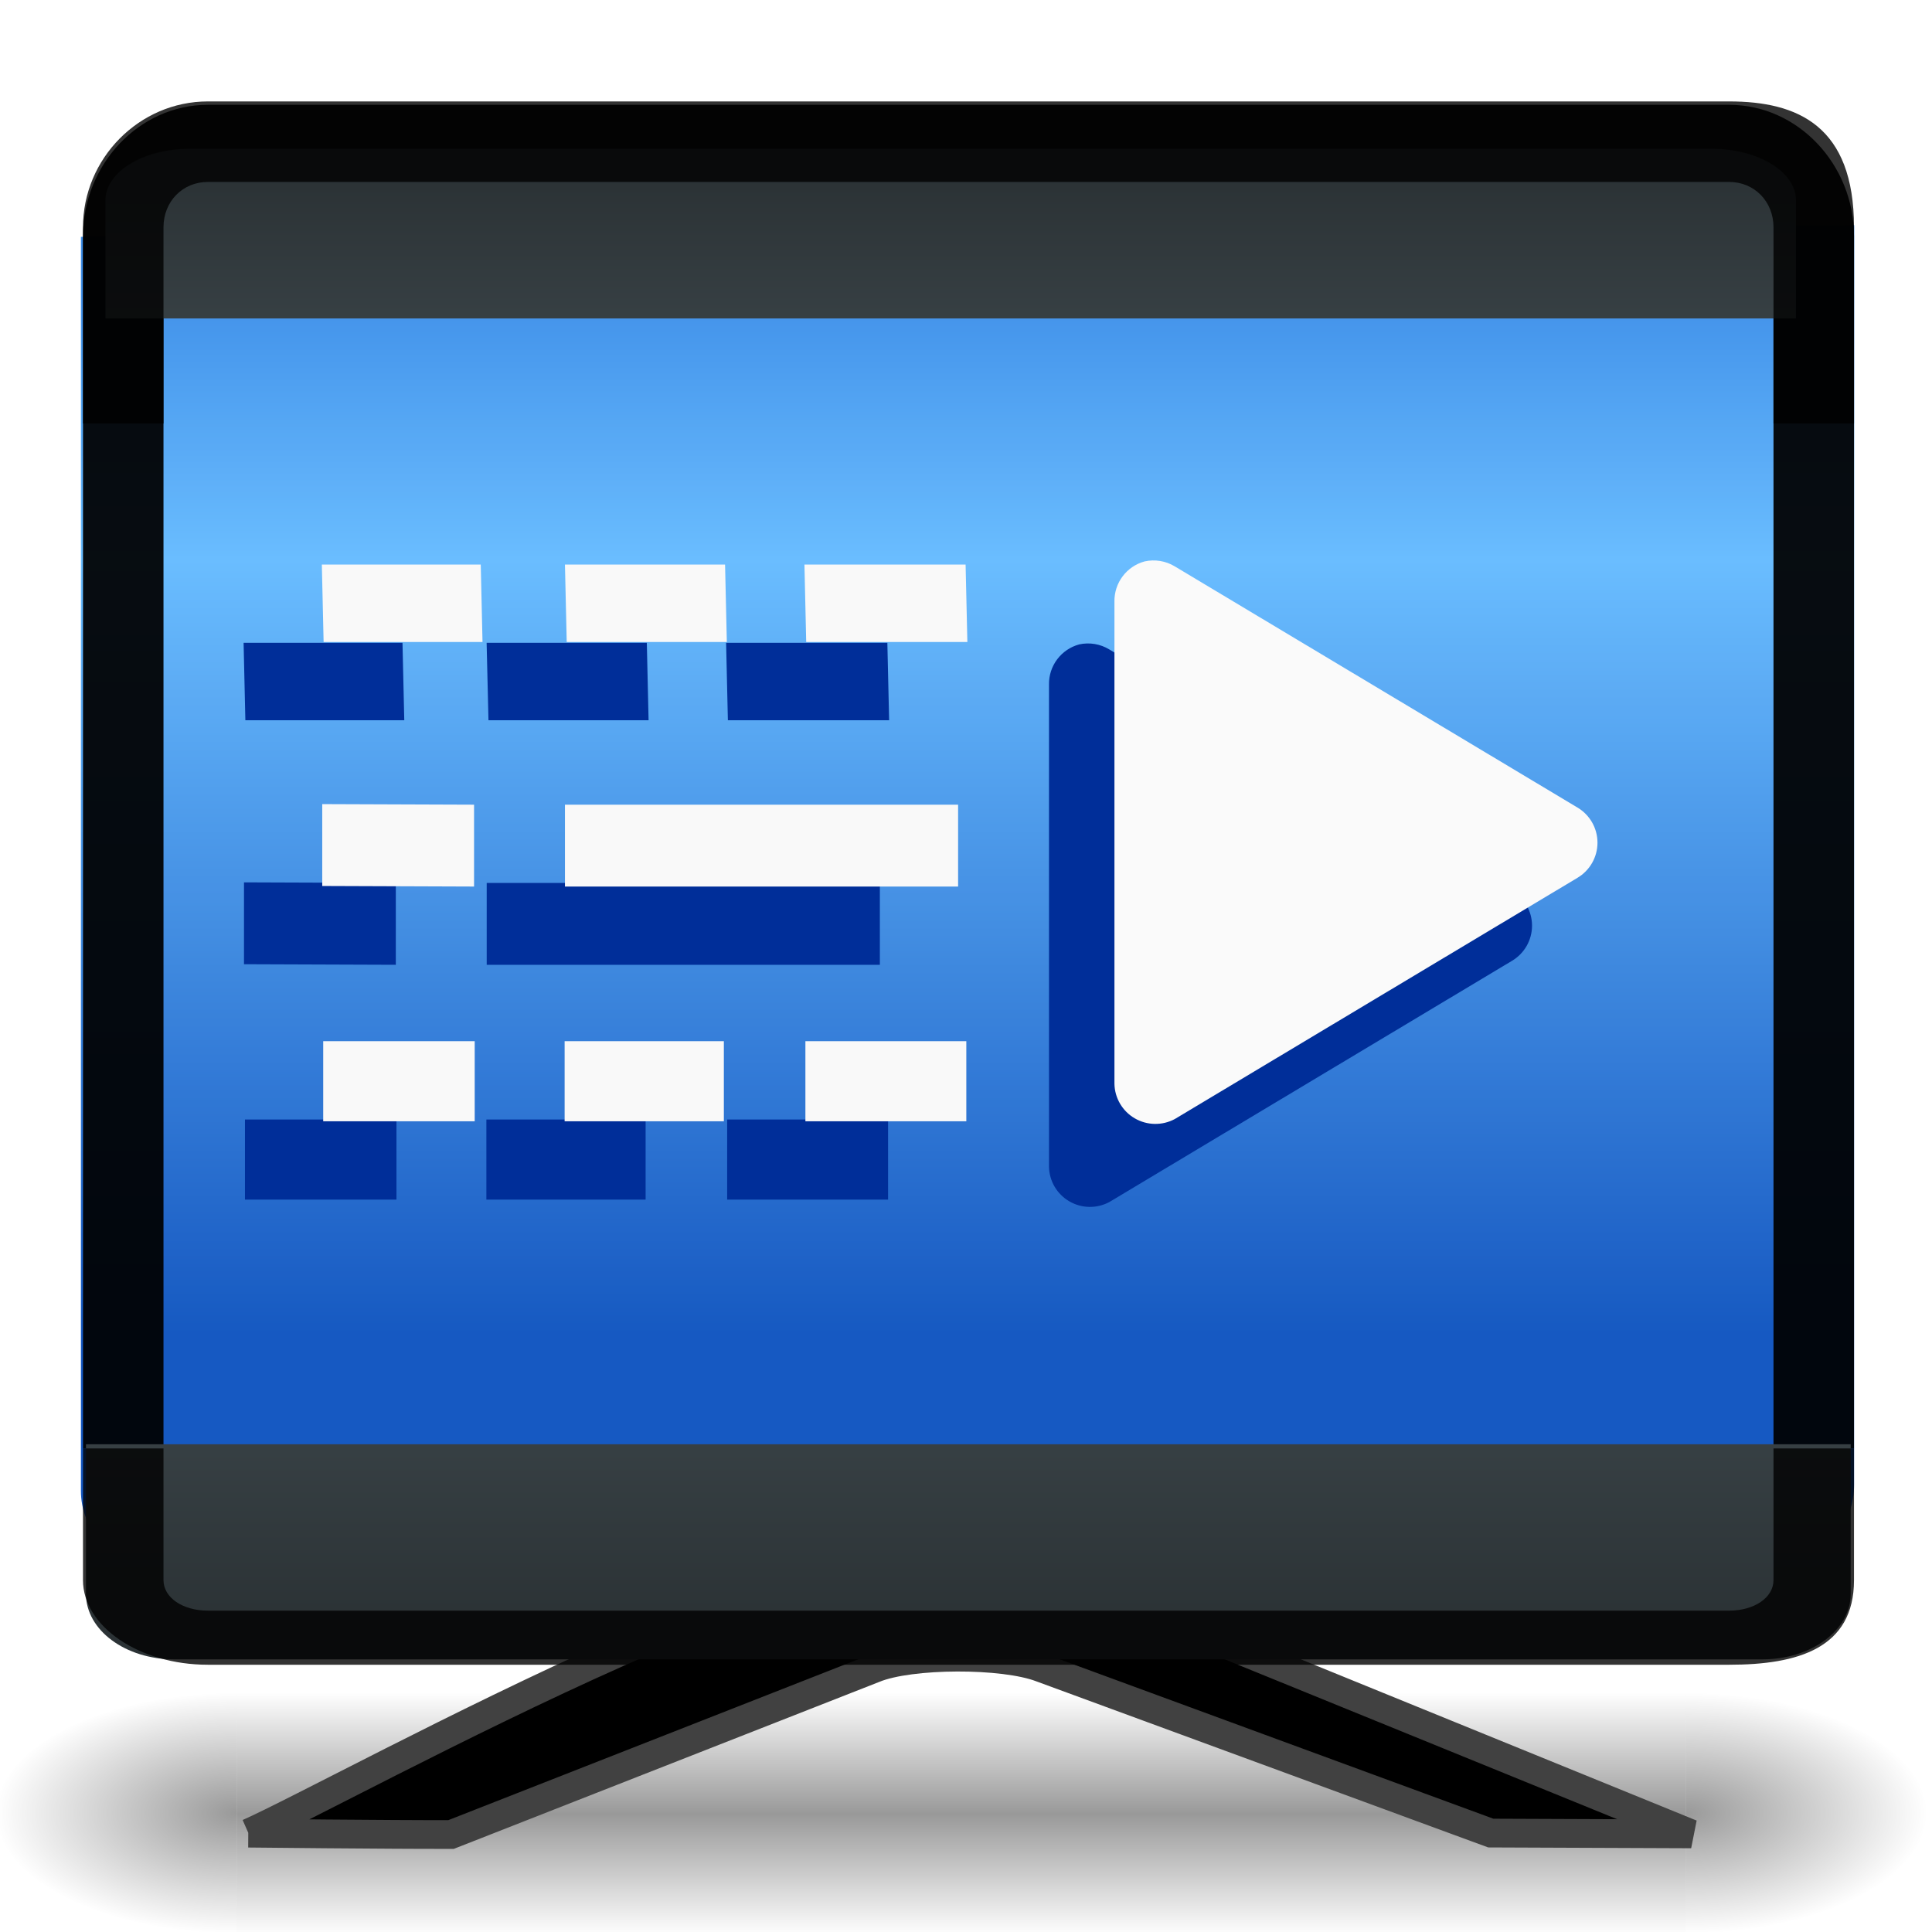
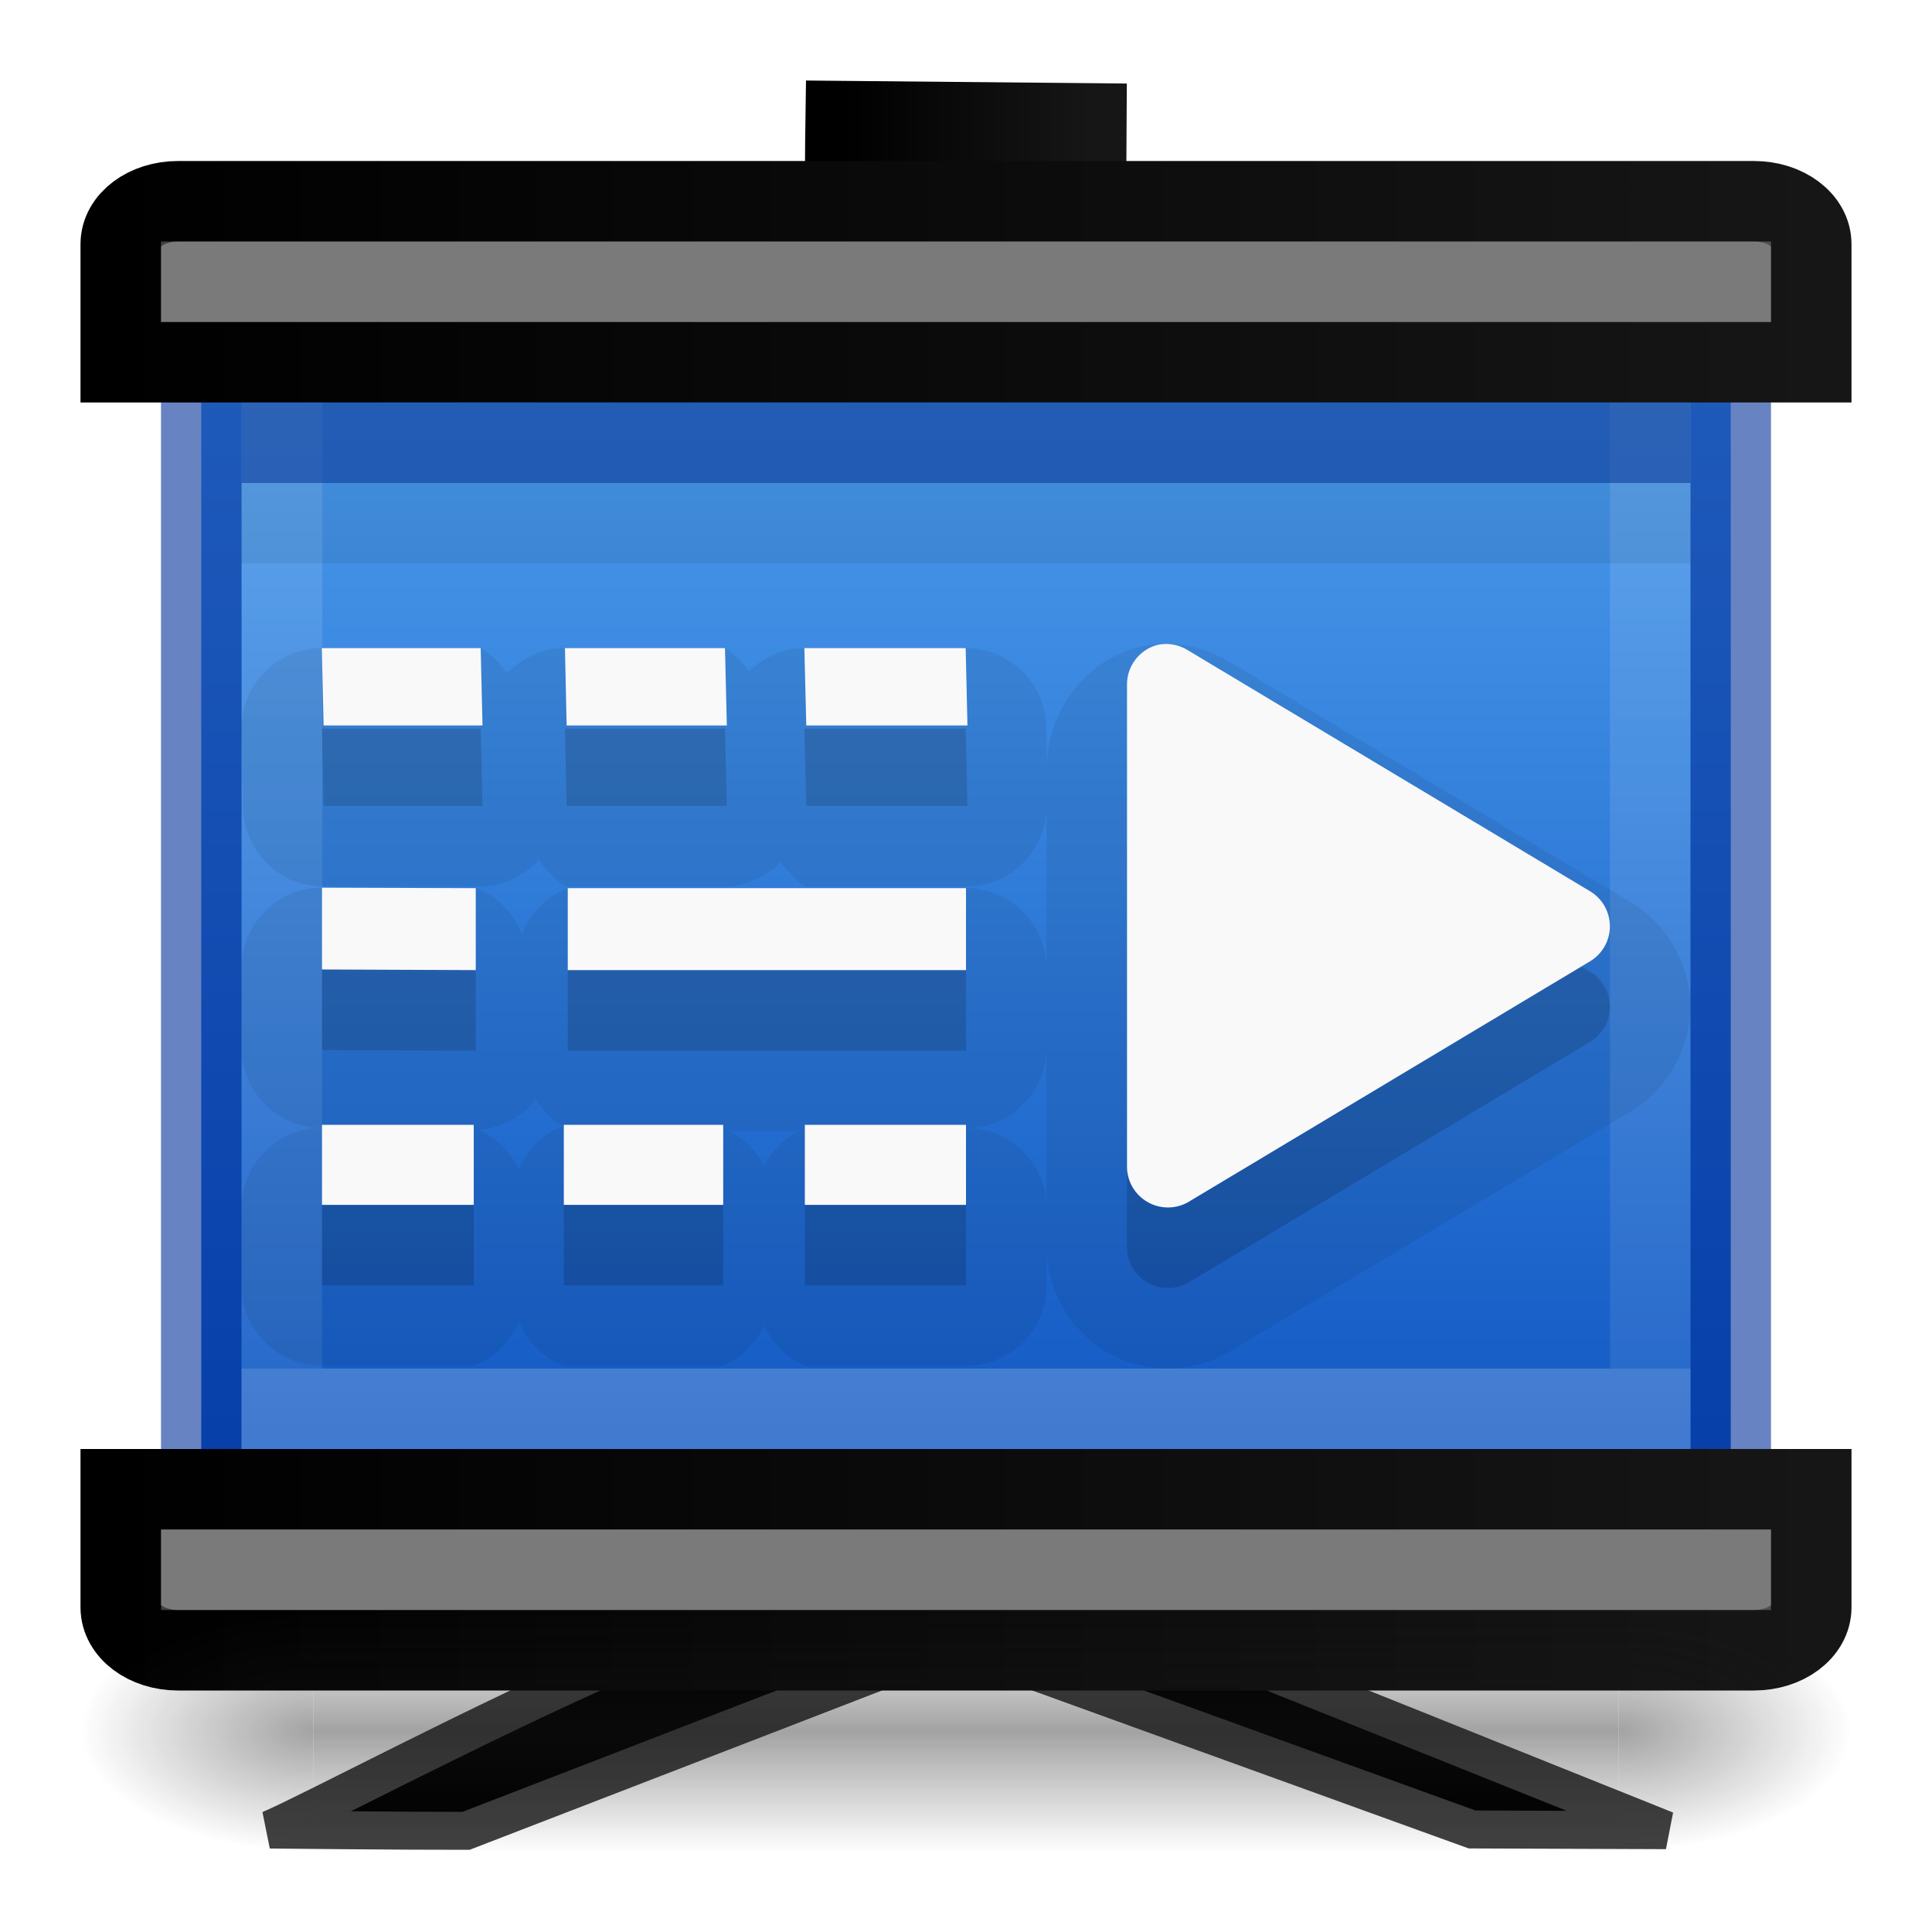
- <svg xmlns="http://www.w3.org/2000/svg" xmlns:ns1="http://www.openswatchbook.org/uri/2009/osb" xmlns:xlink="http://www.w3.org/1999/xlink" id="svg2453" height="24" width="24" version="1.0">
+ <svg xmlns="http://www.w3.org/2000/svg" xmlns:xlink="http://www.w3.org/1999/xlink" id="svg2453" height="24" width="24" version="1.0">
  <defs id="defs2455">
-     <linearGradient id="linearGradient6532">
-       <stop style="stop-color:#3689e6;stop-opacity:1" offset="0" id="stop6534" />
-       <stop id="stop6540" offset="0.272" style="stop-color:#64baff;stop-opacity:1" />
-       <stop style="stop-color:#0d52bf;stop-opacity:1" offset="1" id="stop6536" />
-     </linearGradient>
-     <linearGradient id="linearGradient6490" ns1:paint="gradient">
+     <linearGradient id="linearGradient6490">
      <stop style="stop-color:#000000;stop-opacity:1;" offset="0" id="stop6492" />
      <stop style="stop-color:#000000;stop-opacity:0;" offset="1" id="stop6494" />
    </linearGradient>
-     <linearGradient id="linearGradient5641" ns1:paint="solid">
+     <linearGradient id="linearGradient5641">
      <stop style="stop-color:#000000;stop-opacity:1;" offset="0" id="stop5643" />
    </linearGradient>
    <linearGradient id="linearGradient3707-319-631-407-324-616-674-812-821-107-178-392-400-6-3-549-901-1-9-100-4-2">
      <stop offset="0" style="stop-color:#000000;stop-opacity:1" id="stop17839-7-3" />
      <stop offset="1" style="stop-color:#161616;stop-opacity:1" id="stop17841-4-8" />
    </linearGradient>
-     <radialGradient r="2.5" gradientTransform="matrix(2.0038,0,0,1.4,27.988,-17.4)" cx="4.993" cy="43.5" gradientUnits="userSpaceOnUse" id="c">
-       <stop id="stop4912" offset="0" stop-color="#181818" />
-       <stop id="stop4914" offset="1" stop-opacity="0" stop-color="#181818" />
-     </radialGradient>
-     <radialGradient r="2.5" gradientTransform="matrix(2.0038,0,0,1.4,-20.012,-104.4)" cx="4.993" cy="43.5" gradientUnits="userSpaceOnUse" id="b">
-       <stop id="stop4917" offset="0" stop-color="#181818" />
-       <stop id="stop4919" offset="1" stop-opacity="0" stop-color="#181818" />
-     </radialGradient>
-     <linearGradient x1="25.058" y1="47.028" x2="25.058" gradientUnits="userSpaceOnUse" y2="39.999" id="f">
-       <stop id="stop4922" offset="0" stop-opacity="0" stop-color="#181818" />
-       <stop id="stop4924" offset=".5" stop-color="#181818" />
-       <stop id="stop4926" offset="1" stop-opacity="0" stop-color="#181818" />
-     </linearGradient>
-     <linearGradient xlink:href="#linearGradient6532" id="linearGradient6538" x1="32.275" y1="19.415" x2="32.275" y2="51.415" gradientUnits="userSpaceOnUse" gradientTransform="matrix(0.3664763,0,0,0.4131224,0.1717369,-4.665544)" />
-     <linearGradient id="linearGradient3924-4">
-       <stop offset="0" style="stop-color:#ffffff;stop-opacity:1" id="stop3926-8" />
-       <stop offset="0.063" style="stop-color:#ffffff;stop-opacity:0.235" id="stop3928-6" />
-       <stop offset="0.951" style="stop-color:#ffffff;stop-opacity:0.157" id="stop3930-4" />
-       <stop offset="1" style="stop-color:#ffffff;stop-opacity:0.392" id="stop3932-4" />
-     </linearGradient>
-     <linearGradient id="linearGradient5344-867-2">
-       <stop id="stop5559-5" style="stop-color:#f9c590;stop-opacity:1" offset="0" />
-       <stop id="stop5561-3" style="stop-color:#f19860;stop-opacity:1" offset="0.397" />
-       <stop id="stop5563-5" style="stop-color:#ce5d36;stop-opacity:1" offset="1" />
-     </linearGradient>
-     <linearGradient id="linearGradient4288">
-       <stop offset="0" style="stop-color:#b95b20;stop-opacity:1" id="stop4290" />
-       <stop offset="1" style="stop-color:#ed8137;stop-opacity:1" id="stop4292" />
-     </linearGradient>
-     <linearGradient id="linearGradient3104-5-6">
-       <stop id="stop3106-9-1" style="stop-color:#aaaaaa;stop-opacity:1" offset="0" />
-       <stop id="stop3108-9" style="stop-color:#c8c8c8;stop-opacity:1" offset="1" />
-     </linearGradient>
-     <linearGradient gradientTransform="translate(2.4e-6,0.9674487)" gradientUnits="userSpaceOnUse" xlink:href="#linearGradient3924-4" id="linearGradient3084" y2="43" x2="24" y1="5" x1="24" />
-     <radialGradient gradientTransform="matrix(0,2.644472,-2.797536,-7.1978467e-8,55.57302,-14.64146)" gradientUnits="userSpaceOnUse" xlink:href="#linearGradient3600" id="radialGradient3093" fy="8.45" fx="7.496" r="20" cy="8.45" cx="7.496" />
-     <linearGradient id="linearGradient3600">
-       <stop offset="0" style="stop-color:#f4f4f4;stop-opacity:1" id="stop3602" />
-       <stop offset="1" style="stop-color:#dbdbdb;stop-opacity:1" id="stop3604" />
-     </linearGradient>
-     <linearGradient gradientTransform="matrix(1.363636,0,0,1.363636,-0.7929132,-1.750068)" gradientUnits="userSpaceOnUse" xlink:href="#linearGradient3104-5-6" id="linearGradient3095" y2="3.899" x2="24" y1="44" x1="24" />
-     <linearGradient gradientUnits="userSpaceOnUse" xlink:href="#linearGradient3104-5-6" id="linearGradient3098" y2="3" x2="20" y1="43" x1="20" gradientTransform="matrix(0.5003044,0,0,0.5003044,7.582974,-14.82223)" />
-     <radialGradient gradientTransform="matrix(2.003784,0,0,1.4,27.98813,-17.4)" gradientUnits="userSpaceOnUse" xlink:href="#linearGradient3688-166-749" id="radialGradient2873-966-168" fy="43.5" fx="4.993" r="2.5" cy="43.5" cx="4.993" />
    <linearGradient id="linearGradient3688-166-749">
      <stop offset="0" style="stop-color:#181818;stop-opacity:1" id="stop2883" />
      <stop offset="1" style="stop-color:#181818;stop-opacity:0" id="stop2885" />
    </linearGradient>
-     <radialGradient gradientTransform="matrix(2.003784,0,0,1.4,-20.01187,-104.4)" gradientUnits="userSpaceOnUse" xlink:href="#linearGradient3688-166-749" id="radialGradient2875-742-326" fy="43.5" fx="4.993" r="2.5" cy="43.5" cx="4.993" />
    <linearGradient gradientUnits="userSpaceOnUse" xlink:href="#linearGradient3702-501-757" id="linearGradient2877-634-617" y2="39.999" x2="25.058" y1="47.028" x1="25.058" />
    <linearGradient id="linearGradient3702-501-757">
      <stop offset="0" style="stop-color:#181818;stop-opacity:0" id="stop2895" />
      <stop offset="0.5" style="stop-color:#181818;stop-opacity:1" id="stop2897" />
      <stop offset="1" style="stop-color:#181818;stop-opacity:0" id="stop2899" />
    </linearGradient>
-     <radialGradient r="20" fy="8.45" fx="7.496" cy="8.45" cx="7.496" gradientTransform="matrix(0,1.93928,-2.051527,-5.2784231e-8,16.65095,1.171514)" gradientUnits="userSpaceOnUse" id="radialGradient3049" xlink:href="#linearGradient3600" />
-     <linearGradient y2="3.899" x2="24" y1="44" x1="24" gradientTransform="translate(-24.68408,10.62521)" gradientUnits="userSpaceOnUse" id="linearGradient3051" xlink:href="#linearGradient3104-5-6" />
-     <radialGradient r="20" fy="8.45" fx="7.496" cy="8.45" cx="7.496" gradientTransform="matrix(0,1.93928,-2.051527,-5.2784231e-8,5.793811,-9.685629)" gradientUnits="userSpaceOnUse" id="radialGradient3843" xlink:href="#linearGradient3600" />
-     <linearGradient y2="3.899" x2="24" y1="44" x1="24" gradientTransform="translate(-35.54123,-0.2319351)" gradientUnits="userSpaceOnUse" id="linearGradient3845" xlink:href="#linearGradient3104-5-6" />
-     <radialGradient r="20" fy="8.45" fx="7.496" cy="8.45" cx="7.496" gradientTransform="matrix(0,1.93928,-2.051527,-5.2784231e-8,6.079525,19.60009)" gradientUnits="userSpaceOnUse" id="radialGradient3849" xlink:href="#linearGradient3600" />
-     <linearGradient y2="3.899" x2="24" y1="44" x1="24" gradientTransform="translate(-35.25551,29.05378)" gradientUnits="userSpaceOnUse" id="linearGradient3851" xlink:href="#linearGradient3104-5-6" />
-     <radialGradient r="20" fy="8.45" fx="7.496" cy="8.45" cx="7.496" gradientTransform="matrix(1.371278,1.371278,-1.450649,1.450649,12.60239,-10.94562)" gradientUnits="userSpaceOnUse" id="radialGradient3853" xlink:href="#linearGradient3600" />
-     <linearGradient y2="3.899" x2="24" y1="44" x1="24" gradientTransform="matrix(0.7071068,-0.7071068,0.7071068,0.7071068,-9.941126,24.96744)" gradientUnits="userSpaceOnUse" id="linearGradient3855" xlink:href="#linearGradient3104-5-6" />
-     <radialGradient r="20" fy="8.45" fx="7.496" cy="8.45" cx="7.496" gradientTransform="matrix(0,1.93928,-2.051527,-5.2784231e-8,41.33504,-8.486255)" gradientUnits="userSpaceOnUse" id="radialGradient3858" xlink:href="#linearGradient3600" />
-     <radialGradient r="20" fy="8.45" fx="7.496" cy="8.45" cx="7.496" gradientTransform="matrix(0,1.93928,-2.051527,-5.2784231e-8,-0.2061889,-15.68563)" gradientUnits="userSpaceOnUse" id="radialGradient3863" xlink:href="#linearGradient3600" />
-     <linearGradient y2="3.899" x2="24" y1="44" x1="24" gradientTransform="translate(-41.54123,-6.231935)" gradientUnits="userSpaceOnUse" id="linearGradient3865" xlink:href="#linearGradient3104-5-6" />
-     <radialGradient id="c-6" gradientUnits="userSpaceOnUse" cy="43.5" cx="4.993" gradientTransform="matrix(2.0038,0,0,1.4,27.988,-17.4)" r="2.5">
-       <stop stop-color="#181818" offset="0" id="stop4912-0" />
-       <stop stop-color="#181818" stop-opacity="0" offset="1" id="stop4914-6" />
-     </radialGradient>
-     <radialGradient id="b-2" gradientUnits="userSpaceOnUse" cy="43.5" cx="4.993" gradientTransform="matrix(2.0038,0,0,1.4,-20.012,-104.4)" r="2.5">
-       <stop stop-color="#181818" offset="0" id="stop4917-6" />
-       <stop stop-color="#181818" stop-opacity="0" offset="1" id="stop4919-1" />
-     </radialGradient>
-     <linearGradient gradientTransform="matrix(0.9976838,0,0,0.5323295,-0.251081,1.982942)" gradientUnits="userSpaceOnUse" y2="14.272" x2="62.399" y1="14.272" x1="2.252" id="linearGradient4345" xlink:href="#linearGradient3707-319-631-407-324-616-674-812-821-107-178-392-400-6-3-549-901-1-9-100-4-2" />
-     <linearGradient y2="39.999" x2="25.058" y1="47.028" x1="25.058" gradientUnits="userSpaceOnUse" id="linearGradient4350" xlink:href="#f" />
-     <linearGradient y2="14.272" x2="62.399" y1="14.272" x1="2.252" gradientTransform="matrix(-0.9970871,-8.6911381e-5,1.8949314e-4,-0.5396258,64.24038,61.20455)" gradientUnits="userSpaceOnUse" id="linearGradient4352" xlink:href="#linearGradient3707-319-631-407-324-616-674-812-821-107-178-392-400-6-3-549-901-1-9-100-4-2" />
-     <linearGradient y2="14.272" x2="62.399" y1="14.272" x1="2.252" gradientTransform="matrix(0.05374904,0,0,0.4344139,30.27789,0.7154782)" gradientUnits="userSpaceOnUse" id="linearGradient4354" xlink:href="#linearGradient3707-319-631-407-324-616-674-812-821-107-178-392-400-6-3-549-901-1-9-100-4-2" />
-     <linearGradient id="linearGradient5747">
-       <stop offset="0" style="stop-color:#000000;stop-opacity:1" id="stop5749" />
-       <stop offset="1" style="stop-color:#000000;stop-opacity:0" id="stop5751" />
+     <linearGradient id="linearGradient1649">
+       <stop style="stop-color:#ffffff;stop-opacity:1;" offset="0" id="stop1641" />
+       <stop id="stop1643" offset="0" style="stop-color:#ffffff;stop-opacity:0.235" />
+       <stop style="stop-color:#ffffff;stop-opacity:0.157" offset="1" id="stop1645" />
+       <stop style="stop-color:#ffffff;stop-opacity:0.392" offset="1" id="stop1647" />
    </linearGradient>
-     <radialGradient gradientTransform="matrix(1.20227,0,0,0.5999999,14.99287,-4.59993)" gradientUnits="userSpaceOnUse" xlink:href="#linearGradient5747" id="radialGradient4358-2" r="2.5" cy="43.5" cx="4.993" />
-     <radialGradient gradientTransform="matrix(1.20227,0,0,0.5999999,-9.00712,-47.60006)" gradientUnits="userSpaceOnUse" xlink:href="#linearGradient5747" id="radialGradient4360-3" r="2.5" cy="43.5" cx="4.993" />
-     <linearGradient spreadMethod="reflect" gradientTransform="matrix(0.6428571,0,0,0.4285713,-3.42854,2.85721)" gradientUnits="userSpaceOnUse" xlink:href="#linearGradient5747" id="linearGradient4362-5" y2="39.999" x2="25.058" y1="43.528" x1="25.058" />
-     <radialGradient gradientTransform="matrix(1.273594e-7,3.295755,-5.380924,0,77.46771,-19.38241)" gradientUnits="userSpaceOnUse" id="radialGradient3164-9" r="20" cy="8.45" cx="7.496">
-       <stop offset="0" style="stop-color:#f8b17e;stop-opacity:1" id="stop3244-8" />
-       <stop offset="0.262" style="stop-color:#e35d4f;stop-opacity:1" id="stop3246-8" />
-       <stop offset="0.661" style="stop-color:#c6262e;stop-opacity:1" id="stop3248-2" />
-       <stop offset="1" style="stop-color:#690b54;stop-opacity:1" id="stop3250-1" />
-     </radialGradient>
-     <linearGradient gradientUnits="userSpaceOnUse" y2="26" x2="17" y1="29" x1="17" id="linearGradient4355" xlink:href="#linearGradient4215-8-4-07-7" gradientTransform="matrix(1.043899,0,0,0.7633929,-0.497796,-1.983501)" />
-     <linearGradient id="linearGradient4215-8-4-07-7">
-       <stop style="stop-color:#2b3235;stop-opacity:1" offset="0" id="stop4217-1-2-1-2" />
-       <stop style="stop-color:#374044;stop-opacity:1" offset="1" id="stop4219-3-4-0-96" />
+     <linearGradient xlink:href="#linearGradient3707-319-631-407-324-616-674-812-821-107-178-392-400-6-3-549-901-1-9-100-4-2" id="linearGradient6504" x1="2.252" y1="14.272" x2="62.399" y2="14.272" gradientUnits="userSpaceOnUse" gradientTransform="matrix(0.3550194,0,0,0.2752135,0.5238185,-0.4279562)" />
+     <linearGradient xlink:href="#linearGradient3707-319-631-407-324-616-674-812-821-107-178-392-400-6-3-549-901-1-9-100-4-2" id="linearGradient4231" gradientUnits="userSpaceOnUse" gradientTransform="matrix(0.05093689,0,0,0.2775369,10.36637,-1.45225)" x1="2.252" y1="14.272" x2="62.399" y2="14.272" />
+     <linearGradient id="linearGradient2143">
+       <stop style="stop-color:#ffffff;stop-opacity:1;" offset="0" id="stop2135" />
+       <stop id="stop2137" offset="0.054" style="stop-color:#ffffff;stop-opacity:0.235" />
+       <stop style="stop-color:#ffffff;stop-opacity:0.157" offset="1" id="stop2139" />
+       <stop style="stop-color:#ffffff;stop-opacity:0.392" offset="1" id="stop2141" />
    </linearGradient>
-     <linearGradient gradientTransform="matrix(0.7831817,0,0,0.6404078,-2.768171,-6.832695)" gradientUnits="userSpaceOnUse" xlink:href="#linearGradient3462" id="linearGradient3217" y2="41.663" x2="27.914" y1="16.188" x1="27.914" />
-     <linearGradient id="linearGradient3462">
-       <stop offset="0" style="stop-color:#ffffff;stop-opacity:1" id="stop3464" />
-       <stop offset="0.009" style="stop-color:#ffffff;stop-opacity:0.235" id="stop3466" />
-       <stop offset="0.997" style="stop-color:#ffffff;stop-opacity:0.157" id="stop3468" />
-       <stop offset="1" style="stop-color:#ffffff;stop-opacity:0.392" id="stop3470" />
+     <linearGradient id="linearGradient6532-5">
+       <stop style="stop-color:#64baff;stop-opacity:1" offset="0" id="stop6534-6" />
+       <stop style="stop-color:#0d52bf;stop-opacity:1" offset="1" id="stop6536-2" />
    </linearGradient>
-     <linearGradient id="linearGradient3242-8">
-       <stop id="stop3244-2" style="stop-color:#f8b17e;stop-opacity:1" offset="0" />
-       <stop id="stop3246-9" style="stop-color:#e35d4f;stop-opacity:1" offset="0.262" />
-       <stop id="stop3248-10" style="stop-color:#c6262e;stop-opacity:1" offset="0.661" />
-       <stop id="stop3250-2" style="stop-color:#690b54;stop-opacity:1" offset="1" />
-     </linearGradient>
-     <linearGradient id="linearGradient4011-6-3-8">
-       <stop id="stop4013-0-0-6" style="stop-color:#ffffff;stop-opacity:1" offset="0" />
-       <stop id="stop4015-7-9-1" style="stop-color:#ffffff;stop-opacity:0.235" offset="0.508" />
-       <stop id="stop4017-6-8-4" style="stop-color:#ffffff;stop-opacity:0.157" offset="0.835" />
-       <stop id="stop4019-8-2-1" style="stop-color:#ffffff;stop-opacity:0.392" offset="1" />
-     </linearGradient>
-     <linearGradient y2="44.341" x2="71.204" y1="6.238" x1="71.204" gradientTransform="matrix(0.2432432,0,0,0.2432432,13.81818,5.153844)" gradientUnits="userSpaceOnUse" id="linearGradient3154" xlink:href="#linearGradient4011-6-3-8" />
-     <radialGradient r="20.397" fy="4.038" fx="21.995" cy="4.038" cx="21.995" gradientTransform="matrix(0,0.7811258,-1.031072,0,35.38086,-13.06646)" gradientUnits="userSpaceOnUse" id="radialGradient3157" xlink:href="#linearGradient3242-8" />
-     <linearGradient x1="25.058" y1="47.028" x2="25.058" y2="39.999" id="linearGradient3086-8" xlink:href="#linearGradient3702-501-757" gradientUnits="userSpaceOnUse" />
-     <radialGradient cx="4.993" cy="43.5" r="2.5" fx="4.993" fy="43.5" id="radialGradient3084-4" xlink:href="#linearGradient3688-166-749" gradientUnits="userSpaceOnUse" gradientTransform="matrix(2.003784,0,0,1.4,-20.01187,-104.4)" />
-     <radialGradient cx="4.993" cy="43.5" r="2.5" fx="4.993" fy="43.5" id="radialGradient3082-6" xlink:href="#linearGradient3688-166-749" gradientUnits="userSpaceOnUse" gradientTransform="matrix(2.003784,0,0,1.4,27.98813,-17.4)" />
-     <linearGradient id="linearGradient2867-449-88-871-390-598-476-591-434-148-57-177-8-3-3-6-4-8-8-8">
-       <stop id="stop3750-1-0-7-6-6-1-3-9" style="stop-color:#ffcd7d;stop-opacity:1" offset="0" />
-       <stop id="stop3752-3-7-4-0-32-8-923-0" style="stop-color:#fc8f36;stop-opacity:1" offset="0.262" />
-       <stop id="stop3754-1-8-5-2-7-6-7-1" style="stop-color:#e23a0e;stop-opacity:1" offset="0.705" />
-       <stop id="stop3756-1-6-2-6-6-1-96-6" style="stop-color:#ac441f;stop-opacity:1" offset="1" />
-     </linearGradient>
-     <radialGradient cx="6.73" cy="9.957" r="12.672" fx="6.2" fy="9.957" id="radialGradient5679-7" xlink:href="#linearGradient2867-449-88-871-390-598-476-591-434-148-57-177-8-3-3-6-4-8-8-8" gradientUnits="userSpaceOnUse" gradientTransform="matrix(0,4.627013,-5.680493,0,68.96616,-30.74506)" />
-     <linearGradient id="linearGradient5803-0">
-       <stop id="stop5805-3" style="stop-color:#fff5ef;stop-opacity:1" offset="0" />
-       <stop id="stop5807-4" style="stop-color:#fef8dd;stop-opacity:1" offset="1" />
-     </linearGradient>
-     <linearGradient x1="227.204" y1="63.106" x2="227.204" y2="76.997" id="linearGradient5874-6" xlink:href="#linearGradient5803-0" gradientUnits="userSpaceOnUse" gradientTransform="translate(-214,-49.99999)" />
-     <linearGradient x1="24" y1="5" x2="24" y2="43" id="linearGradient5397" xlink:href="#linearGradient3924-4" gradientUnits="userSpaceOnUse" gradientTransform="matrix(0.4594595,0,0,0.4594595,0.9742189,8.97175)" />
-     <linearGradient y2="43" x2="24" y1="5" x1="24" gradientTransform="matrix(0.4594595,0,0,0.4594595,-35.0477,0.2740813)" gradientUnits="userSpaceOnUse" id="linearGradient4123" xlink:href="#linearGradient3924-4" />
-     <linearGradient y2="76.997" x2="227.204" y1="63.106" x1="227.204" gradientTransform="translate(-250.0219,-58.69766)" gradientUnits="userSpaceOnUse" id="linearGradient4126" xlink:href="#linearGradient5803-0" />
-     <radialGradient r="12.672" fy="9.957" fx="6.2" cy="9.957" cx="6.73" gradientTransform="matrix(0,4.627013,-5.680493,0,68.96616,-38.74509)" gradientUnits="userSpaceOnUse" id="radialGradient4131" xlink:href="#linearGradient2867-449-88-871-390-598-476-591-434-148-57-177-8-3-3-6-4-8-8-8" />
-     <radialGradient r="12.672" fy="9.957" fx="6.2" cy="9.957" cx="6.73" gradientTransform="matrix(0,3.941508,-5.680493,0,68.99741,-30.34481)" gradientUnits="userSpaceOnUse" id="radialGradient4131-8" xlink:href="#radialGradient3164-9" />
-     <linearGradient xlink:href="#linearGradient4215-8-4-07-7" id="linearGradient4434" gradientUnits="userSpaceOnUse" gradientTransform="matrix(1,0,0,-0.6022524,-0.1897209,19.67496)" x1="17" y1="29" x2="17" y2="26" />
+     <linearGradient xlink:href="#linearGradient1649" id="linearGradient1601" x1="24.937" y1="5.058" x2="24.937" y2="26.901" gradientUnits="userSpaceOnUse" gradientTransform="matrix(0.7167183,0,0,0.7227113,0.5440691,0.4054039)" />
+     <linearGradient xlink:href="#linearGradient2143" id="linearGradient2875" x1="21" y1="5" x2="21" y2="23.797" gradientUnits="userSpaceOnUse" gradientTransform="matrix(0.7391207,0,0,0.7226468,0.1741244,-0.1971712)" />
+     <linearGradient xlink:href="#linearGradient6532-5" id="linearGradient3189" gradientUnits="userSpaceOnUse" gradientTransform="matrix(0.3200111,0,0,0.35241,1.725561,-2.007461)" x1="32.107" y1="1.658" x2="32.107" y2="60.739" />
+     <radialGradient cx="4.993" cy="43.5" r="2.5" fx="4.993" fy="43.5" id="radialGradient3082-6-0" xlink:href="#linearGradient3688-166-749" gradientUnits="userSpaceOnUse" gradientTransform="matrix(2.003784,0,0,1.4,27.98813,-17.4)" />
+     <radialGradient cx="4.993" cy="43.5" r="2.5" fx="4.993" fy="43.5" id="radialGradient3084-4-6" xlink:href="#linearGradient3688-166-749" gradientUnits="userSpaceOnUse" gradientTransform="matrix(2.003784,0,0,1.4,-20.01187,-104.4)" />
+     <linearGradient xlink:href="#linearGradient3707-319-631-407-324-616-674-812-821-107-178-392-400-6-3-549-901-1-9-100-4-2" id="linearGradient2161" gradientUnits="userSpaceOnUse" gradientTransform="matrix(0.3550194,0,0,-0.2752135,0.5238185,23.42796)" x1="2.252" y1="14.272" x2="62.399" y2="14.272" />
+     <linearGradient xlink:href="#linearGradient1649" id="linearGradient2163" gradientUnits="userSpaceOnUse" gradientTransform="matrix(0.7167183,0,0,-0.7227113,0.5440691,22.5946)" x1="24.937" y1="5.058" x2="24.937" y2="26.901" />
  </defs>
-   <g id="g4325" transform="translate(-0.0584393,-0.03978425)">
-     <g id="g4436" transform="translate(0,1.0625)">
-       <rect width="3" height="3" x="21" y="20" id="rect2801-0" style="opacity:0.4;fill:url(#radialGradient4358-2);fill-opacity:1" />
-       <rect width="3" height="3" x="-3" y="-23" transform="scale(-1,-1)" id="rect3696-08" style="opacity:0.4;fill:url(#radialGradient4360-3);fill-opacity:1" />
-       <rect width="18" height="3" x="3" y="20" id="rect3700-96" style="opacity:0.4;fill:url(#linearGradient4362-5);fill-opacity:1" />
+   <g transform="translate(166.3815,-1014.97)" id="layer1" />
+   <g transform="translate(135.6956,-1031.208)" id="layer1-3" />
+   <g transform="translate(5.138714,-990.6991)" id="layer1-9" />
+   <path id="rect5505-21-3-8-5-2-6-8-2" d="M 21.5,18.5 V 4.5 H 2.5 V 18.5 Z" style="color:#000000;display:inline;overflow:visible;visibility:visible;fill:url(#linearGradient3189);fill-opacity:1;fill-rule:nonzero;stroke:#002e99;stroke-width:1;stroke-opacity:0.592;marker:none;enable-background:accumulate" />
+   <path style="opacity:0.5;fill:none;stroke:url(#linearGradient2875);stroke-width:1;stroke-linecap:butt;stroke-linejoin:miter;stroke-miterlimit:4;stroke-dasharray:none" d="m 3.505,4.5 16.993,0.004 L 20.5,17.5 H 3.5 Z" id="rect4945" />
+   <path id="path4227" d="m 13.484,3.492 0.011,-1.959 -2.99,-0.028 c -0.011,0.731 -7.55e-4,1.273 -7.55e-4,1.998 h 1.505 z" style="color:#000000;display:inline;overflow:visible;visibility:visible;fill:#4d4d4d;fill-opacity:1;fill-rule:nonzero;stroke:url(#linearGradient4231);stroke-width:1;stroke-miterlimit:4;stroke-dasharray:none;stroke-opacity:1;marker:none;enable-background:accumulate" />
+   <path id="path4473" d="M 22.5,4.5 V 3.033 c 0,-0.295 -0.317,-0.533 -0.712,-0.533 H 2.212 c -0.394,0 -0.712,0.238 -0.712,0.533 V 4.5 Z" style="color:#000000;display:inline;overflow:visible;visibility:visible;fill:#4d4d4d;fill-opacity:1;fill-rule:nonzero;stroke:url(#linearGradient6504);stroke-width:1;stroke-miterlimit:4;stroke-dasharray:none;stroke-opacity:1;marker:none;enable-background:accumulate" />
+   <path style="fill:#000000;fill-opacity:1;fill-rule:evenodd;stroke:#414141;stroke-width:0.472;stroke-miterlimit:4;stroke-dasharray:none;stroke-opacity:1" d="m 3.354,22.727 c 0,0 1.716,0.018 2.436,0.016 l 5.086,-1.965 c 0.433,-0.175 1.553,-0.179 2.008,-0.007 l 5.402,1.955 2.41,0.009 -7.979,-3.199 c -0.2,-0.076 -0.567,0.286 -0.96,0.283 -0.493,-1.327 -7.283,2.423 -8.403,2.908 z" id="path4191-6" />
+   <path style="opacity:0.25;fill:none;stroke:url(#linearGradient1601);stroke-width:1;stroke-linecap:butt;stroke-linejoin:miter;stroke-miterlimit:4;stroke-dasharray:none" d="M 2,3.5 H 22" id="path1066" />
+   <path id="path4473-2" d="m 22.5,18.5 v 1.467 c 0,0.295 -0.317,0.533 -0.712,0.533 H 2.212 c -0.394,0 -0.712,-0.238 -0.712,-0.533 v -1.467 z" style="color:#000000;display:inline;overflow:visible;visibility:visible;fill:#4d4d4d;fill-opacity:1;fill-rule:nonzero;stroke:url(#linearGradient2161);stroke-width:1;stroke-miterlimit:4;stroke-dasharray:none;stroke-opacity:1;marker:none;enable-background:accumulate" />
+   <path style="opacity:0.25;fill:none;stroke:url(#linearGradient2163);stroke-width:1;stroke-linecap:butt;stroke-linejoin:miter;stroke-miterlimit:4;stroke-dasharray:none" d="M 2,19.5 H 22" id="path1066-0" />
+   <rect style="opacity:0.5;vector-effect:none;fill:#002e99;fill-opacity:1;stroke:none;stroke-width:1;stroke-linecap:butt;stroke-linejoin:miter;stroke-miterlimit:100;stroke-dasharray:none;stroke-dashoffset:0;stroke-opacity:0.157;marker:none;paint-order:normal" id="rect1289" width="18" height="1" x="3" y="5" />
+   <rect style="font-variation-settings:normal;opacity:0.07;vector-effect:none;fill:#000000;fill-opacity:1;stroke:none;stroke-width:0.907;stroke-linecap:butt;stroke-linejoin:miter;stroke-miterlimit:4;stroke-dasharray:none;stroke-dashoffset:0;stroke-opacity:1;-inkscape-stroke:none;marker:none;paint-order:normal;stop-color:#000000" id="rect1289-9" width="18" height="2" x="3" y="5" />
+   <g style="display:inline" id="g2036-4" transform="matrix(0.55,0,0,0.3333336,-1.200001,7.33333)">
+     <g style="opacity:0.4" id="g3712-8" transform="matrix(1.052632,0,0,1.285713,-1.263158,-13.42854)">
+       <rect style="fill:url(#radialGradient3082-6-0);fill-opacity:1;stroke:none" id="rect2801-6" y="40" x="38" height="7" width="5" />
+       <rect style="fill:url(#radialGradient3084-4-6);fill-opacity:1;stroke:none" id="rect3696-20" transform="scale(-1)" y="-47" x="-10" height="7" width="5" />
+       <rect style="fill:url(#linearGradient2877-634-617);fill-opacity:1;stroke:none" id="rect3700-5" y="40" x="10" height="7" width="28" />
    </g>
  </g>
-   <path id="rect5505-21-3-8-5-2" d="m 22.295,19.35 c 0.414,0 0.737,-0.446 0.737,-0.906 l 0.002,-15.647 -22.029,0.145 0,15.577 c 0,0.46 0.333,0.831 0.747,0.831 z" style="color:#000000;display:inline;overflow:visible;visibility:visible;opacity:0.96;fill:url(#linearGradient6538);fill-opacity:1;fill-rule:nonzero;stroke:none;stroke-width:1;marker:none;enable-background:accumulate" />
-   <path style="color:#000000;font-style:normal;font-variant:normal;font-weight:normal;font-stretch:normal;font-size:medium;line-height:normal;font-family:Sans;-inkscape-font-specification:Sans;text-indent:0;text-align:start;text-decoration:none;text-decoration-line:none;letter-spacing:normal;word-spacing:normal;text-transform:none;writing-mode:lr-tb;direction:ltr;baseline-shift:baseline;text-anchor:start;display:inline;overflow:visible;visibility:visible;fill:#002e99;fill-opacity:1;stroke:none;stroke-width:0.54;stroke-miterlimit:4;stroke-dasharray:none;marker:none;enable-background:accumulate" id="path996" d="m 3.043,14.902 v -0.995 h 1.882 v 0.995 z m 2.999,0 v -0.995 h 1.978 v 0.995 z m 2.991,0 v -0.995 h 1.999 v 0.995 z" />
-   <g transform="translate(166.3815,-1014.97)" id="layer1" />
-   <path style="opacity:1;fill:#000000;fill-opacity:1;fill-rule:evenodd;stroke:#414141;stroke-width:0.357;stroke-miterlimit:4;stroke-dasharray:none;stroke-opacity:1" d="m 3.085,22.772 c 0,0 1.774,0.019 2.518,0.017 l 5.257,-2.063 c 0.447,-0.184 1.605,-0.188 2.076,-0.007 l 5.583,2.052 2.49,0.01 -8.246,-3.359 c -0.207,-0.08 -0.586,0.3 -0.992,0.297 -0.509,-1.393 -7.527,2.543 -8.685,3.053 z" id="path4191" />
-   <path d="m 4.015,13.929 v -0.995 h 1.882 v 0.995 z m 2.999,0 v -0.995 h 1.978 v 0.995 z m 2.991,0 v -0.995 h 1.999 v 0.995 z" id="path3475-4" style="color:#000000;font-style:normal;font-variant:normal;font-weight:normal;font-stretch:normal;font-size:medium;line-height:normal;font-family:Sans;-inkscape-font-specification:Sans;text-indent:0;text-align:start;text-decoration:none;text-decoration-line:none;letter-spacing:normal;word-spacing:normal;text-transform:none;writing-mode:lr-tb;direction:ltr;baseline-shift:baseline;text-anchor:start;display:inline;overflow:visible;visibility:visible;fill:#f9f9f9;fill-opacity:1;stroke:none;stroke-width:0.54;stroke-miterlimit:4;stroke-dasharray:none;marker:none;enable-background:accumulate" />
-   <path id="path998" d="m 3.031,10.961 v 1.017 l 1.886,0.007 v -1.017 z m 3.015,0.007 v 1.017 h 4.884 v -1.017 z" style="color:#000000;font-style:normal;font-variant:normal;font-weight:normal;font-stretch:normal;font-size:medium;line-height:normal;font-family:Sans;-inkscape-font-specification:Sans;text-indent:0;text-align:start;text-decoration:none;text-decoration-line:none;letter-spacing:normal;word-spacing:normal;text-transform:none;writing-mode:lr-tb;direction:ltr;baseline-shift:baseline;text-anchor:start;display:inline;overflow:visible;visibility:visible;fill:#002e99;fill-opacity:1;stroke:none;stroke-width:0.54;stroke-miterlimit:4;stroke-dasharray:none;marker:none;enable-background:accumulate" />
-   <path style="color:#000000;font-style:normal;font-variant:normal;font-weight:normal;font-stretch:normal;font-size:medium;line-height:normal;font-family:Sans;-inkscape-font-specification:Sans;text-indent:0;text-align:start;text-decoration:none;text-decoration-line:none;letter-spacing:normal;word-spacing:normal;text-transform:none;writing-mode:lr-tb;direction:ltr;baseline-shift:baseline;text-anchor:start;display:inline;overflow:visible;visibility:visible;fill:#f9f9f9;fill-opacity:1;stroke:none;stroke-width:0.54;stroke-miterlimit:4;stroke-dasharray:none;marker:none;enable-background:accumulate" d="m 4.003,9.989 v 1.017 l 1.886,0.007 V 9.996 Z m 3.015,0.007 V 11.013 H 11.902 V 9.996 Z" id="path3475-4-3" />
-   <path style="color:#000000;font-style:normal;font-variant:normal;font-weight:normal;font-stretch:normal;font-size:medium;line-height:normal;font-family:Sans;-inkscape-font-specification:Sans;text-indent:0;text-align:start;text-decoration:none;text-decoration-line:none;letter-spacing:normal;word-spacing:normal;text-transform:none;writing-mode:lr-tb;direction:ltr;baseline-shift:baseline;text-anchor:start;display:inline;overflow:visible;visibility:visible;fill:#002e99;fill-opacity:1;stroke:none;stroke-width:0.54;stroke-miterlimit:4;stroke-dasharray:none;marker:none;enable-background:accumulate" d="m 11.023,7.985 0.022,0.962 H 9.042 L 9.02,7.985 Z m -2.988,0 0.022,0.962 H 6.068 L 6.045,7.985 Z m -3.035,0 0.022,0.962 H 4.4 L 4.377,7.985 Z m -0.586,0 0.017,0.962 H 3.048 L 3.026,7.985 Z" id="path1000" />
-   <path id="path4279" d="m 11.995,7.013 0.022,0.962 H 10.015 L 9.993,7.013 Z m -2.988,0 0.022,0.962 H 7.04 L 7.018,7.013 Z m -3.035,0 0.022,0.962 H 5.372 L 5.35,7.013 Z m -0.586,0 0.017,0.962 H 4.02 L 3.998,7.013 Z" style="color:#000000;font-style:normal;font-variant:normal;font-weight:normal;font-stretch:normal;font-size:medium;line-height:normal;font-family:Sans;-inkscape-font-specification:Sans;text-indent:0;text-align:start;text-decoration:none;text-decoration-line:none;letter-spacing:normal;word-spacing:normal;text-transform:none;writing-mode:lr-tb;direction:ltr;baseline-shift:baseline;text-anchor:start;display:inline;overflow:visible;visibility:visible;fill:#f9f9f9;fill-opacity:1;stroke:none;stroke-width:0.54;stroke-miterlimit:4;stroke-dasharray:none;marker:none;enable-background:accumulate" />
-   <path style="color:#000000;font-style:normal;font-variant:normal;font-weight:normal;font-stretch:normal;font-size:medium;line-height:normal;font-family:sans-serif;text-indent:0;text-align:start;text-decoration:none;text-decoration-line:none;text-decoration-style:solid;text-decoration-color:#000000;letter-spacing:normal;word-spacing:normal;text-transform:none;direction:ltr;block-progression:tb;writing-mode:lr-tb;baseline-shift:baseline;text-anchor:start;white-space:normal;clip-rule:nonzero;display:inline;overflow:visible;visibility:visible;opacity:0.931;isolation:auto;mix-blend-mode:normal;color-interpolation:sRGB;color-interpolation-filters:linearRGB;solid-color:#000000;solid-opacity:1;fill:#000000;fill-opacity:1;fill-rule:nonzero;stroke:none;stroke-width:1;stroke-linecap:round;stroke-linejoin:round;stroke-miterlimit:4;stroke-dasharray:none;stroke-dashoffset:0;stroke-opacity:1;marker:none;color-rendering:auto;image-rendering:auto;shape-rendering:auto;text-rendering:auto;enable-background:accumulate" d="m 2.582,1.302 c -0.854,0 -1.551,0.74 -1.551,1.631 l 0,15.061 1,0 0,-15.061 c 0,-0.338 0.24,-0.588 0.551,-0.588 l 18.898,0 c 0.311,0 0.551,0.25 0.551,0.588 l 0,15.061 1,0 0,-15.061 c 0,-0.891 -0.697,-1.631 -1.551,-1.631 z" id="rect5505-21-3-8-9-1-1-6" />
-   <path style="color:#000000;display:inline;overflow:visible;visibility:visible;opacity:1;fill:url(#linearGradient4355);fill-opacity:1;fill-rule:nonzero;stroke:none;stroke-width:1;marker:none;enable-background:accumulate" d="m 1.068,17.941 0,1.859 c 0,0.45 0.489,0.813 1.097,0.813 l 19.728,0 c 0.608,0 1.097,-0.363 1.097,-0.813 l 0,-1.859 z" id="rect4341" />
-   <path style="color:#000000;font-style:normal;font-variant:normal;font-weight:normal;font-stretch:normal;font-size:medium;line-height:normal;font-family:sans-serif;text-indent:0;text-align:start;text-decoration:none;text-decoration-line:none;text-decoration-style:solid;text-decoration-color:#000000;letter-spacing:normal;word-spacing:normal;text-transform:none;direction:ltr;block-progression:tb;writing-mode:lr-tb;baseline-shift:baseline;text-anchor:start;white-space:normal;clip-rule:nonzero;display:inline;overflow:visible;visibility:visible;opacity:0.8;isolation:auto;mix-blend-mode:normal;color-interpolation:sRGB;color-interpolation-filters:linearRGB;solid-color:#000000;solid-opacity:1;fill:#000000;fill-opacity:1;fill-rule:nonzero;stroke:none;stroke-width:1;stroke-linecap:round;stroke-linejoin:round;stroke-miterlimit:4;stroke-dasharray:none;stroke-dashoffset:0;stroke-opacity:1;marker:none;color-rendering:auto;image-rendering:auto;shape-rendering:auto;text-rendering:auto;enable-background:accumulate" d="m 1.031,17.993 0,1.636 c 0,0.574 0.697,1.051 1.551,1.051 l 18.898,0 c 0.854,0 1.551,-0.204 1.551,-1.051 l 0,-1.636 -1,0 0,1.636 c 0,0.218 -0.24,0.379 -0.551,0.379 l -18.898,0 c -0.311,0 -0.551,-0.161 -0.551,-0.379 l 0,-1.636 z" id="rect4343" />
-   <path style="color:#000000;display:inline;overflow:visible;visibility:visible;opacity:1;fill:#002e99;fill-opacity:1;fill-rule:evenodd;stroke:none;stroke-width:1.001;marker:none;enable-background:accumulate" id="path3966-4" d="m 13.406,8.005 a 0.509,0.508 0 0 0 -0.375,0.499 v 5.991 a 0.509,0.508 0 0 0 0.75,0.437 l 5.001,-2.996 a 0.509,0.508 0 0 0 0,-0.874 L 13.781,8.068 A 0.509,0.508 0 0 0 13.406,8.005 Z" />
-   <path style="fill:#fafafa;fill-opacity:1;fill-rule:evenodd;stroke:none" id="path3966" d="m 14.219,6.974 a 0.509,0.508 0 0 0 -0.375,0.499 l 0,5.991 a 0.509,0.508 0 0 0 0.75,0.437 l 5.001,-2.996 a 0.509,0.508 0 0 0 0,-0.874 L 14.594,7.036 A 0.509,0.508 0 0 0 14.219,6.974 Z" />
-   <path id="path4422" d="m 1.31,3.956 0,-1.467 c 0,-0.355 0.469,-0.641 1.051,-0.641 l 18.898,0 c 0.582,0 1.051,0.286 1.051,0.641 l 0,1.467 z" style="color:#000000;display:inline;overflow:visible;visibility:visible;opacity:1;fill:url(#linearGradient4434);fill-opacity:1;fill-rule:nonzero;stroke:none;stroke-width:1;marker:none;enable-background:accumulate" />
-   <path id="path4424" d="m 1.031,5.26 0,-2.436 c 0,-0.854 0.697,-1.564 1.551,-1.564 l 18.898,0 c 0.854,0 1.551,0.304 1.551,1.564 l 0,2.436 -1,0 0,-2.436 c 0,-0.324 -0.24,-0.564 -0.551,-0.564 l -18.898,0 c -0.311,0 -0.551,0.24 -0.551,0.564 l 0,2.436 z" style="color:#000000;font-style:normal;font-variant:normal;font-weight:normal;font-stretch:normal;font-size:medium;line-height:normal;font-family:sans-serif;text-indent:0;text-align:start;text-decoration:none;text-decoration-line:none;text-decoration-style:solid;text-decoration-color:#000000;letter-spacing:normal;word-spacing:normal;text-transform:none;direction:ltr;block-progression:tb;writing-mode:lr-tb;baseline-shift:baseline;text-anchor:start;white-space:normal;clip-rule:nonzero;display:inline;overflow:visible;visibility:visible;opacity:0.8;isolation:auto;mix-blend-mode:normal;color-interpolation:sRGB;color-interpolation-filters:linearRGB;solid-color:#000000;solid-opacity:1;fill:#000000;fill-opacity:1;fill-rule:nonzero;stroke:none;stroke-width:1;stroke-linecap:round;stroke-linejoin:round;stroke-miterlimit:4;stroke-dasharray:none;stroke-dashoffset:0;stroke-opacity:1;marker:none;color-rendering:auto;image-rendering:auto;shape-rendering:auto;text-rendering:auto;enable-background:accumulate" />
+   <path id="path3475-4-2" style="color:#000000;font-style:normal;font-variant:normal;font-weight:normal;font-stretch:normal;font-size:medium;line-height:normal;font-family:Sans;-inkscape-font-specification:Sans;text-indent:0;text-align:start;text-decoration:none;text-decoration-line:none;letter-spacing:normal;word-spacing:normal;text-transform:none;writing-mode:lr-tb;direction:ltr;baseline-shift:baseline;text-anchor:start;display:inline;overflow:visible;visibility:visible;fill:#000000;fill-opacity:1;stroke:none;stroke-width:0.907;stroke-miterlimit:4;stroke-dasharray:none;marker:none;enable-background:accumulate;font-variation-settings:normal;opacity:0.15;vector-effect:none;stroke-linecap:butt;stroke-linejoin:miter;stroke-dashoffset:0;stroke-opacity:1;-inkscape-stroke:none;stop-color:#000000;stop-opacity:1" d="m 14.504,9 a 0.509,0.508 0 0 0 -0.129,0.012 0.509,0.508 0 0 0 -0.375,0.5 v 5.99 a 0.509,0.508 0 0 0 0.75,0.438 l 5,-2.996 a 0.509,0.508 0 0 0 0,-0.873 l -5,-2.996 A 0.509,0.508 0 0 0 14.504,9 Z M 3.998,9.051 4.02,10.012 H 5.402 5.994 L 5.971,9.051 H 5.385 Z m 3.02,0 0.021,0.961 H 9.029 L 9.006,9.051 Z m 2.975,0 0.023,0.961 h 2.002 L 11.996,9.051 Z M 4,12.028 v 1.016 l 1.91,0.008 v -1.018 z m 3.053,0.006 v 1.018 H 12 V 12.034 Z M 4,14.973 v 0.994 h 1.885 v -0.994 z m 3.004,0 V 15.967 H 8.984 v -0.994 z m 2.994,0 V 15.967 H 12 v -0.994 z" />
+   <path id="path3475-4-2-7" style="color:#000000;font-style:normal;font-variant:normal;font-weight:normal;font-stretch:normal;font-size:medium;line-height:normal;font-family:Sans;-inkscape-font-specification:Sans;font-variation-settings:normal;text-indent:0;text-align:start;text-decoration:none;text-decoration-line:none;letter-spacing:normal;word-spacing:normal;text-transform:none;writing-mode:lr-tb;direction:ltr;baseline-shift:baseline;text-anchor:start;display:inline;overflow:visible;visibility:visible;opacity:0.07;vector-effect:none;fill:#000000;fill-opacity:1;stroke:none;stroke-width:0.907;stroke-linecap:butt;stroke-linejoin:miter;stroke-miterlimit:4;stroke-dasharray:none;stroke-dashoffset:0;stroke-opacity:1;-inkscape-stroke:none;marker:none;enable-background:accumulate;stop-color:#000000;stop-opacity:1" d="m 14.541,8 c -0.128,-0.005 -0.258,0.007 -0.383,0.035 a 1,1 0 0 0 -0.045,0.012 c -0.635,0.173 -1.108,0.806 -1.105,1.465 l -0.012,-0.482 a 1,1 0 0 0 -1,-0.979 H 9.992 A 1,1 0 0 0 9.303,8.342 1,1 0 0 0 9.006,8.051 H 7.018 A 1,1 0 0 0 6.297,8.369 1,1 0 0 0 5.971,8.051 H 5.385 3.998 a 1,1 0 0 0 -1,1.021 l 0.021,0.961 a 1,1 0 0 0 1,0.979 h 1.383 0.592 a 1,1 0 0 0 0.701,-0.336 1,1 0 0 0 0.344,0.336 h 1.99 a 1,1 0 0 0 0.672,-0.307 1,1 0 0 0 0.314,0.307 h 2.002 A 1,1 0 0 0 13,10.061 v 1.973 a 1,1 0 0 0 -1,-1 H 7.053 A 1,1 0 0 0 6.482,11.604 1,1 0 0 0 5.914,11.033 l -1.91,-0.006 A 1,1 0 0 0 3,12.027 v 1.016 A 1,1 0 0 0 3.963,14.01 1,1 0 0 0 3,14.973 v 0.994 a 1,1 0 0 0 1,1 H 5.885 A 1,1 0 0 0 6.445,16.406 1,1 0 0 0 7.004,16.967 H 8.984 a 1,1 0 0 0 0.508,-0.506 1,1 0 0 0 0.506,0.506 H 12 a 1,1 0 0 0 1,-1 v -0.445 c 0.01,0.515 0.304,1.014 0.748,1.273 0.444,0.259 1.022,0.269 1.475,0.025 a 1,1 0 0 0 0.041,-0.023 l 4.998,-2.994 0.002,-0.002 c 0.445,-0.266 0.734,-0.776 0.734,-1.295 0,-0.519 -0.289,-1.027 -0.734,-1.293 L 15.271,8.221 c -5.37e-4,-3.277e-4 -0.001,3.271e-4 -0.002,0 C 15.051,8.088 14.797,8.01 14.541,8 Z M 13,13.051 v 1.922 A 1,1 0 0 0 12.039,14.012 1,1 0 0 0 13,13.051 Z M 6.658,13.656 A 1,1 0 0 0 6.988,13.988 1,1 0 0 0 6.445,14.531 1,1 0 0 0 5.947,14.035 1,1 0 0 0 6.658,13.656 Z M 9.062,14.051 H 9.92 A 1,1 0 0 0 9.492,14.48 1,1 0 0 0 9.062,14.051 Z" />
+   <path id="path3475-4" style="color:#000000;font-style:normal;font-variant:normal;font-weight:normal;font-stretch:normal;font-size:medium;line-height:normal;font-family:Sans;-inkscape-font-specification:Sans;text-indent:0;text-align:start;text-decoration:none;text-decoration-line:none;letter-spacing:normal;word-spacing:normal;text-transform:none;writing-mode:lr-tb;direction:ltr;baseline-shift:baseline;text-anchor:start;display:inline;overflow:visible;visibility:visible;fill:#f9f9f9;fill-opacity:1;stroke:none;stroke-width:0.54;stroke-miterlimit:4;stroke-dasharray:none;marker:none;enable-background:accumulate" d="M 14.504 8 A 0.509 0.508 0 0 0 14.375 8.012 A 0.509 0.508 0 0 0 14 8.512 L 14 14.502 A 0.509 0.508 0 0 0 14.75 14.939 L 19.75 11.943 A 0.509 0.508 0 0 0 19.75 11.07 L 14.75 8.074 A 0.509 0.508 0 0 0 14.504 8 z M 3.998 8.051 L 4.02 9.012 L 5.402 9.012 L 5.994 9.012 L 5.971 8.051 L 5.385 8.051 L 3.998 8.051 z M 7.018 8.051 L 7.039 9.012 L 9.029 9.012 L 9.006 8.051 L 7.018 8.051 z M 9.992 8.051 L 10.016 9.012 L 12.018 9.012 L 11.996 8.051 L 9.992 8.051 z M 4 11.027 L 4 12.043 L 5.91 12.051 L 5.91 11.033 L 4 11.027 z M 7.053 11.033 L 7.053 12.051 L 12 12.051 L 12 11.033 L 7.053 11.033 z M 4 13.973 L 4 14.967 L 5.885 14.967 L 5.885 13.973 L 4 13.973 z M 7.004 13.973 L 7.004 14.967 L 8.984 14.967 L 8.984 13.973 L 7.004 13.973 z M 9.998 13.973 L 9.998 14.967 L 12 14.967 L 12 13.973 L 9.998 13.973 z " />
</svg>
